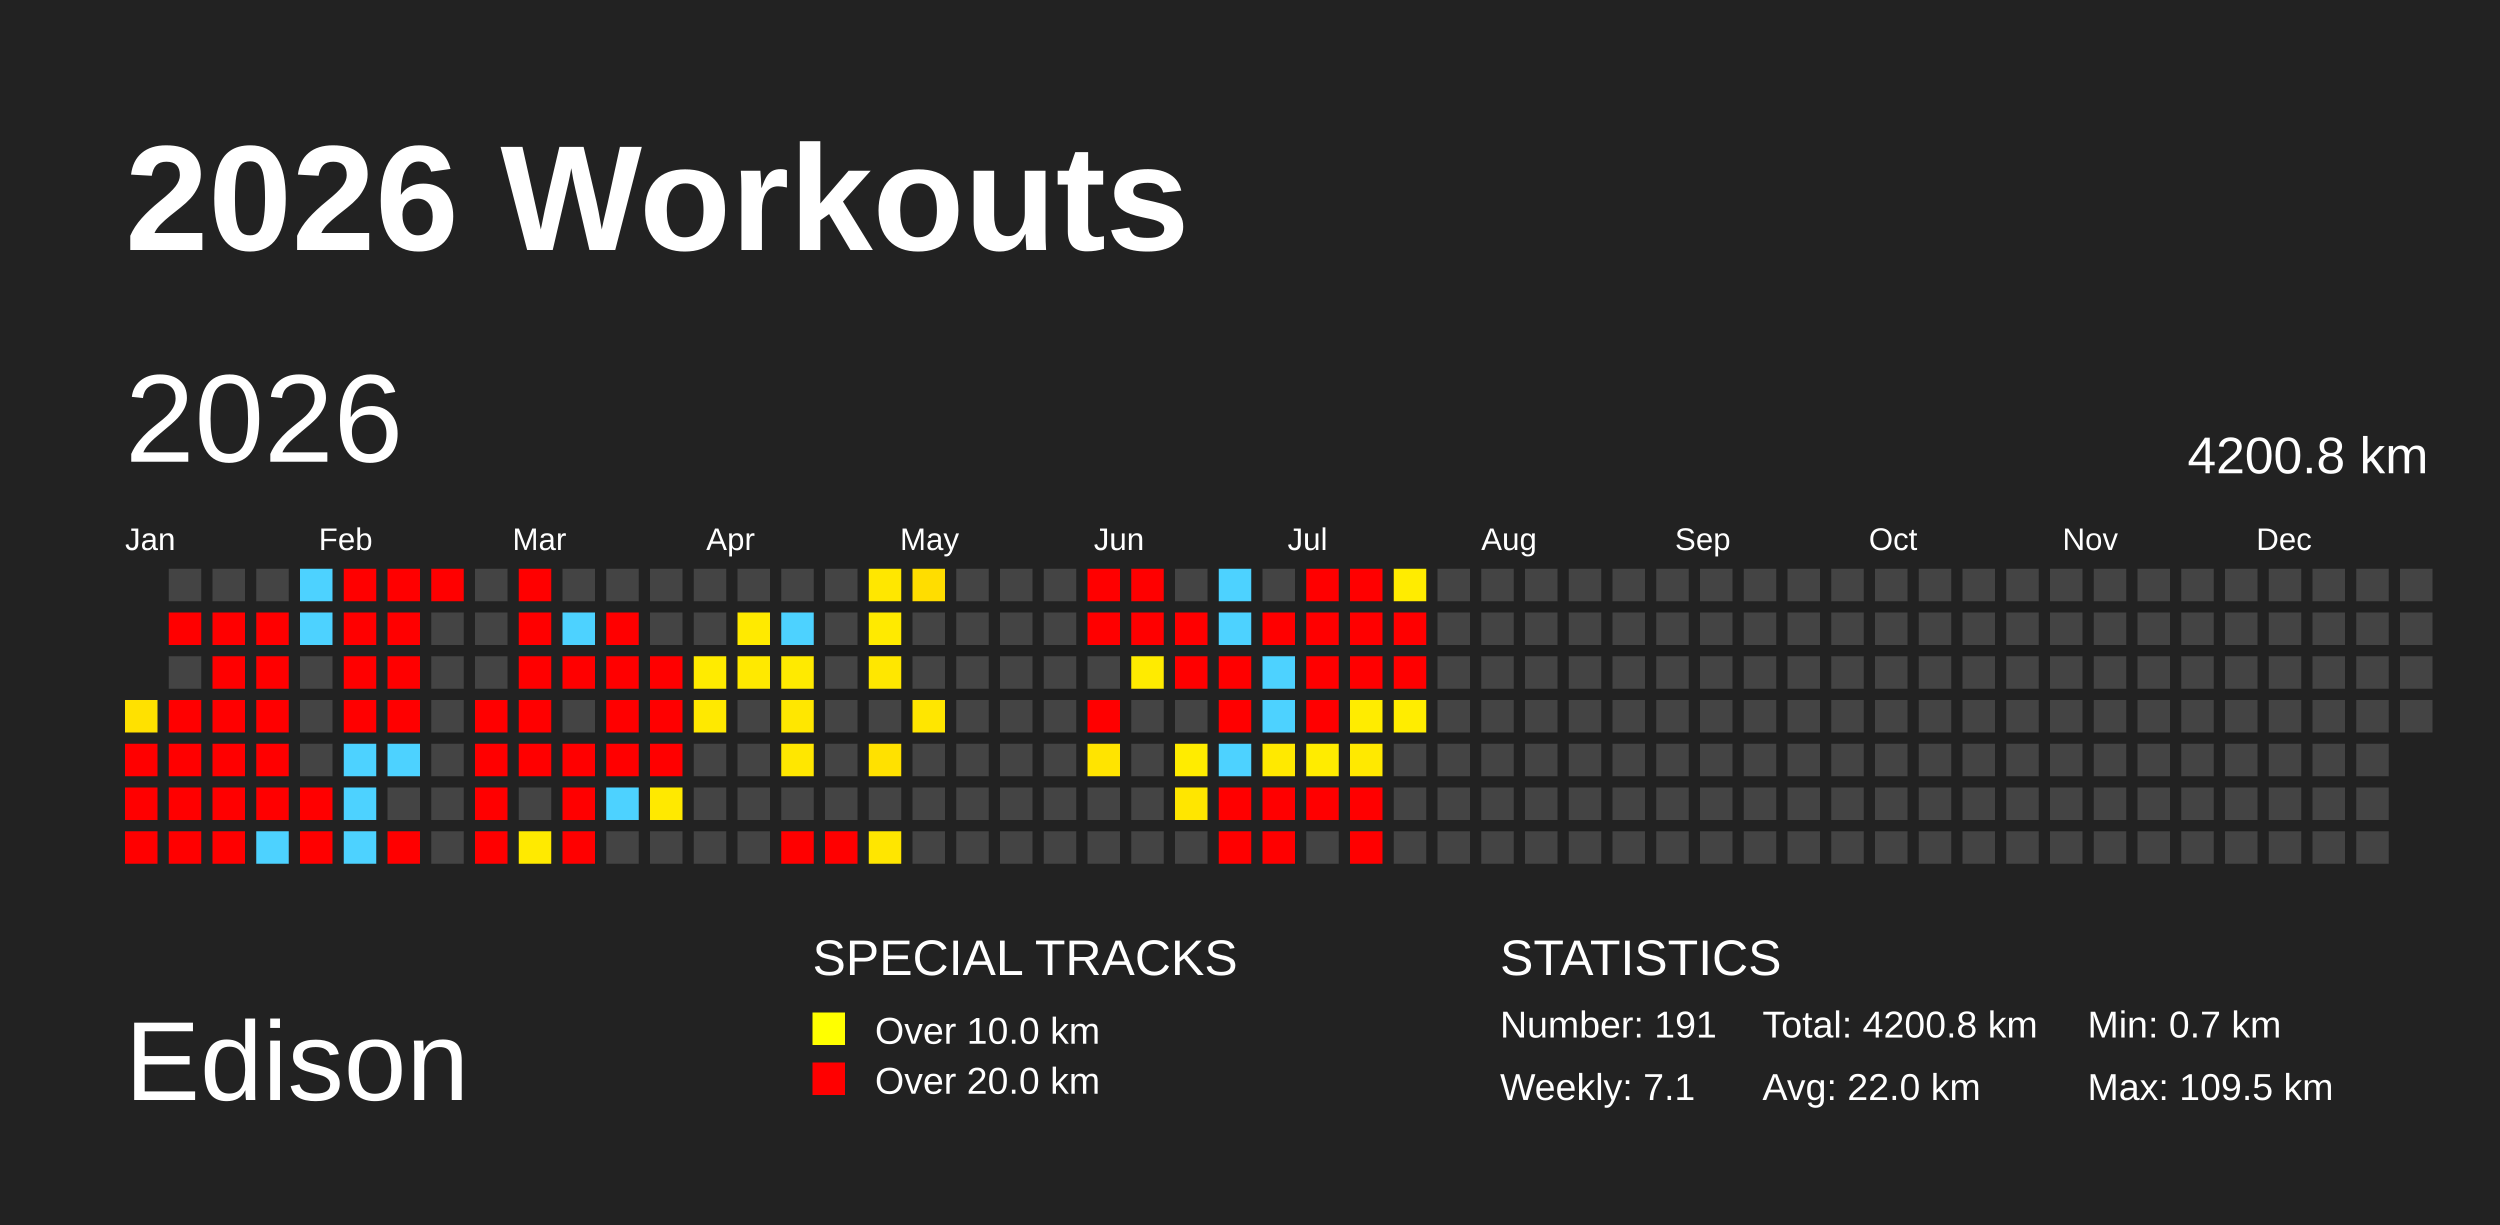
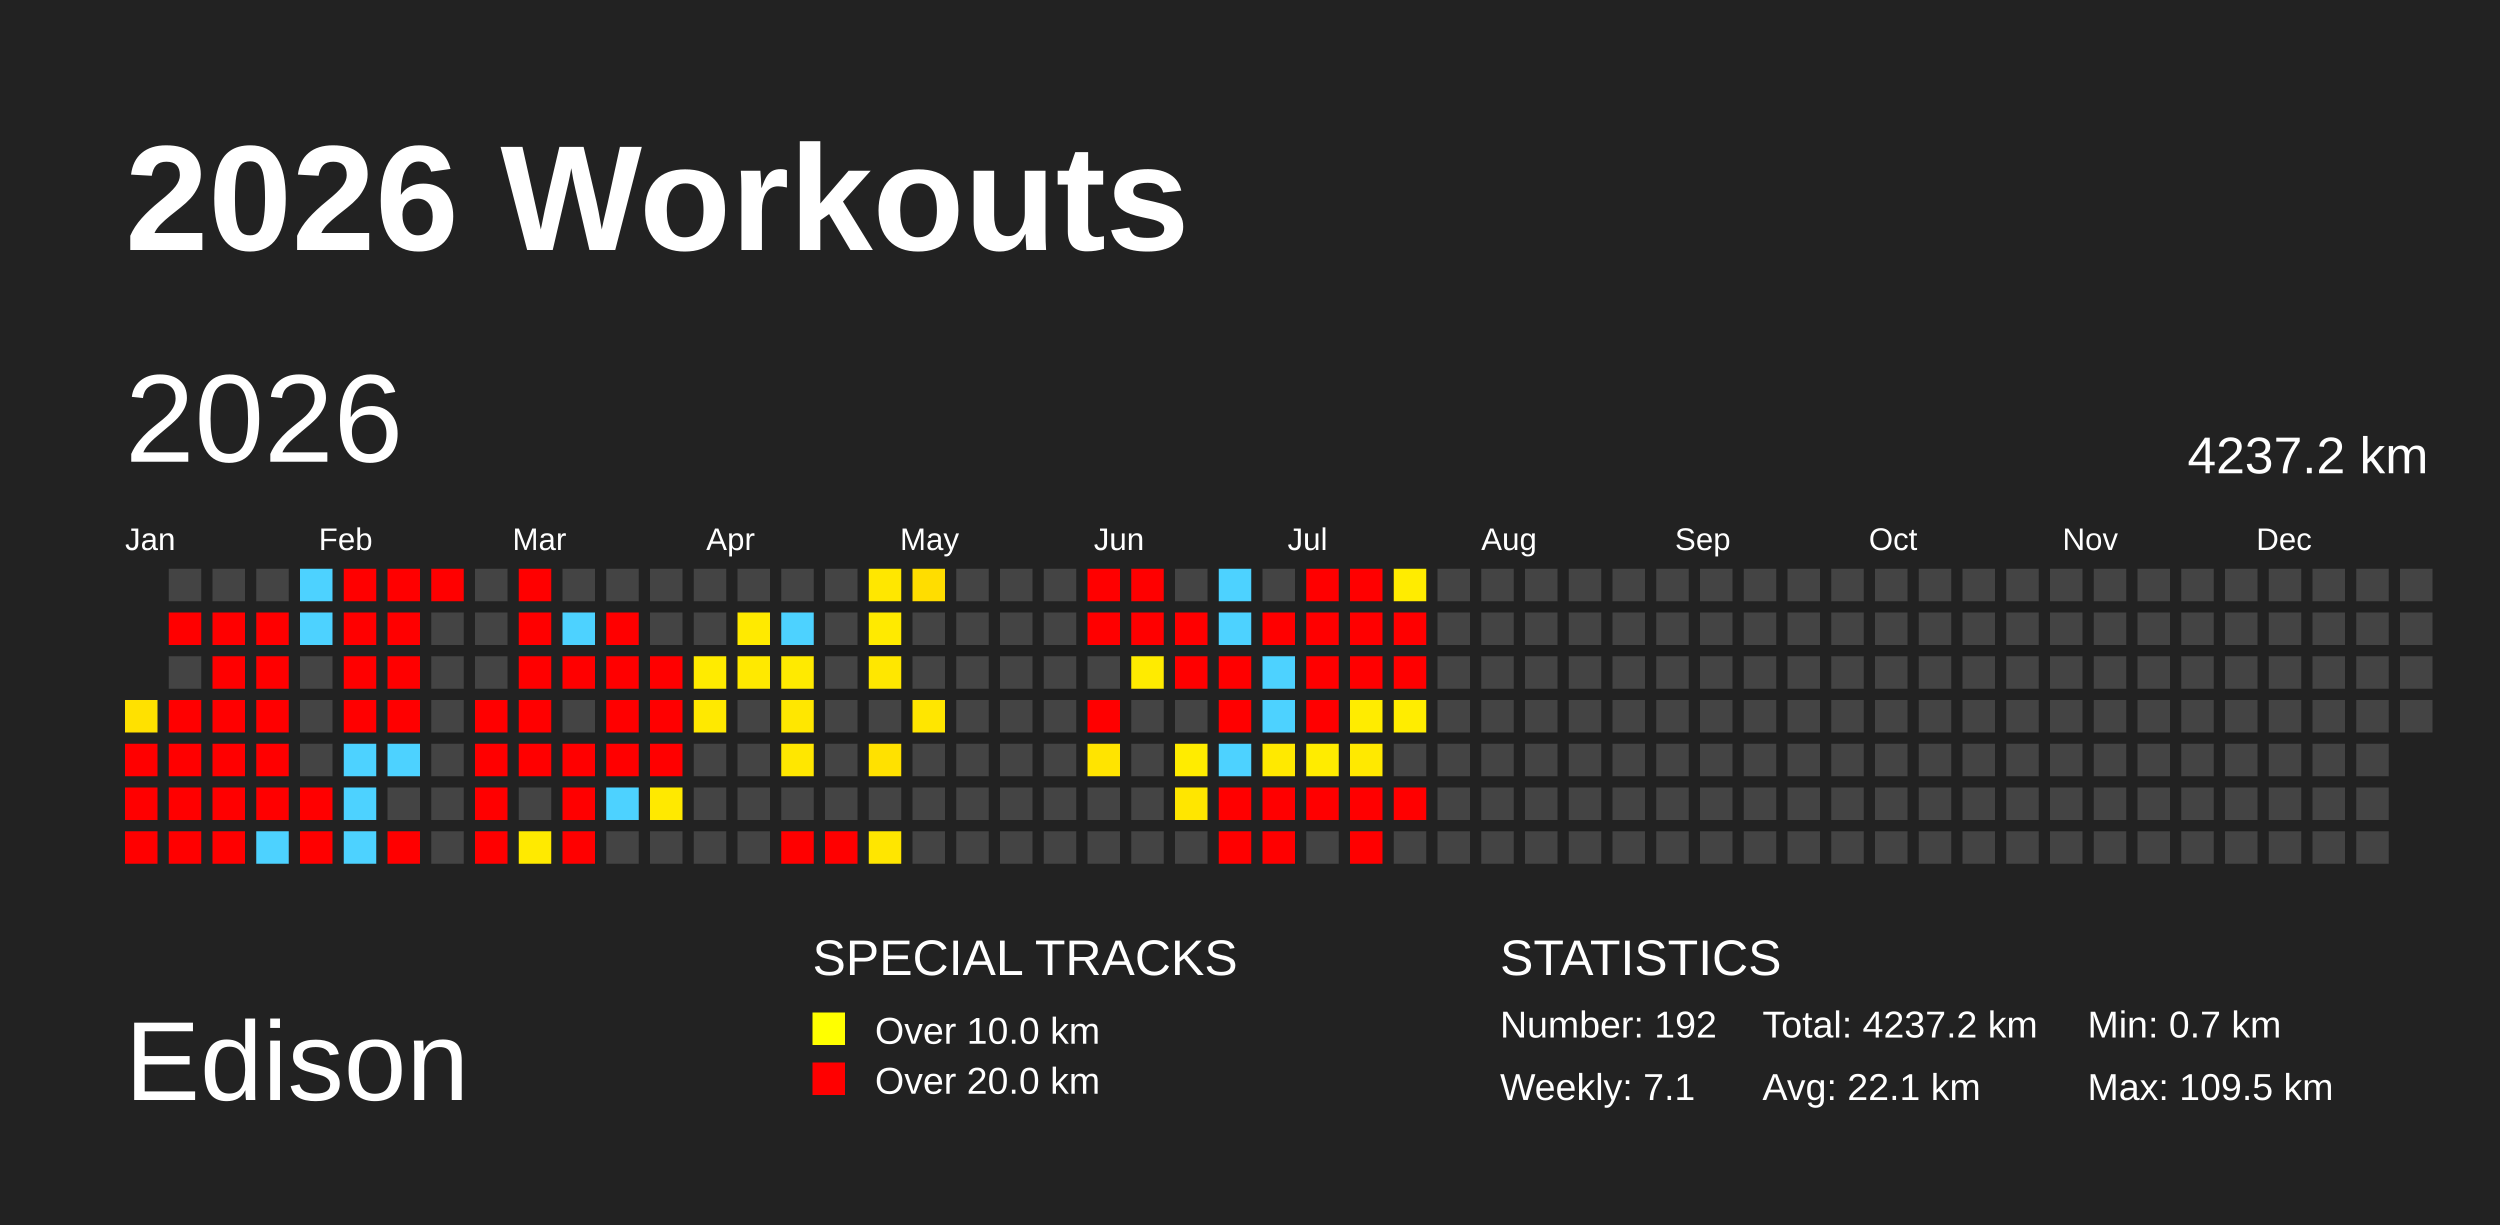
<svg xmlns="http://www.w3.org/2000/svg" baseProfile="full" height="98mm" version="1.1" viewBox="0,0,200,98" width="200mm">
  <defs />
  <rect fill="#222222" height="98" width="200" x="0" y="0" />
  <text fill="#FFFFFF" style="font-size:12px; font-family:Arial; font-weight:bold;" x="10" y="20">2026 Workouts</text>
  <text fill="#FFFFFF" style="font-size:9px; font-family:Arial" x="10" y="88">Edison</text>
  <text fill="#FFFFFF" style="font-size:4px; font-family:Arial" x="65" y="78">SPECIAL TRACKS</text>
  <rect fill="yellow" height="2.6" width="2.6" x="65" y="81" />
  <text fill="#FFFFFF" style="font-size:3px; font-family:Arial" x="70" y="83.5">Over 10.0 km</text>
  <rect fill="red" height="2.6" width="2.6" x="65" y="85" />
  <text fill="#FFFFFF" style="font-size:3px; font-family:Arial" x="70" y="87.5">Over 20.0 km</text>
  <text fill="#FFFFFF" style="font-size:4px; font-family:Arial" x="120" y="78">STATISTICS</text>
-   <text fill="#FFFFFF" style="font-size:3px; font-family:Arial" x="120" y="83">Number: 191</text>
+   <text fill="#FFFFFF" style="font-size:3px; font-family:Arial" x="120" y="83">Number: 192</text>
  <text fill="#FFFFFF" style="font-size:3px; font-family:Arial" x="120" y="88">Weekly: 7.1</text>
-   <text fill="#FFFFFF" style="font-size:3px; font-family:Arial" x="141" y="83">Total: 4200.8 km</text>
-   <text fill="#FFFFFF" style="font-size:3px; font-family:Arial" x="141" y="88">Avg: 22.0 km</text>
+   <text fill="#FFFFFF" style="font-size:3px; font-family:Arial" x="141" y="83">Total: 4237.2 km</text>
+   <text fill="#FFFFFF" style="font-size:3px; font-family:Arial" x="141" y="88">Avg: 22.1 km</text>
  <text fill="#FFFFFF" style="font-size:3px; font-family:Arial" x="167" y="83">Min: 0.7 km</text>
  <text fill="#FFFFFF" style="font-size:3px; font-family:Arial" x="167" y="88">Max: 109.5 km</text>
  <text dominant-baseline="hanging" fill="#FFFFFF" style="font-size:10.0px; font-family:Arial;" x="10" y="30">2026</text>
-   <text dominant-baseline="hanging" fill="#FFFFFF" style="font-size:4.125px; font-family:Arial;" x="175" y="35">4200.8 km</text>
+   <text dominant-baseline="hanging" fill="#FFFFFF" style="font-size:4.125px; font-family:Arial;" x="175" y="35">4237.2 km</text>
  <text fill="#FFFFFF" style="font-size:2.5px; font-family:Arial" x="10.0" y="44">Jan</text>
  <text fill="#FFFFFF" style="font-size:2.5px; font-family:Arial" x="25.5" y="44">Feb</text>
  <text fill="#FFFFFF" style="font-size:2.5px; font-family:Arial" x="41.0" y="44">Mar</text>
  <text fill="#FFFFFF" style="font-size:2.5px; font-family:Arial" x="56.5" y="44">Apr</text>
  <text fill="#FFFFFF" style="font-size:2.5px; font-family:Arial" x="72.0" y="44">May</text>
  <text fill="#FFFFFF" style="font-size:2.5px; font-family:Arial" x="87.5" y="44">Jun</text>
  <text fill="#FFFFFF" style="font-size:2.5px; font-family:Arial" x="103.0" y="44">Jul</text>
  <text fill="#FFFFFF" style="font-size:2.5px; font-family:Arial" x="118.5" y="44">Aug</text>
  <text fill="#FFFFFF" style="font-size:2.5px; font-family:Arial" x="134.0" y="44">Sep</text>
  <text fill="#FFFFFF" style="font-size:2.5px; font-family:Arial" x="149.5" y="44">Oct</text>
  <text fill="#FFFFFF" style="font-size:2.5px; font-family:Arial" x="165.0" y="44">Nov</text>
  <text fill="#FFFFFF" style="font-size:2.5px; font-family:Arial" x="180.5" y="44">Dec</text>
  <rect fill="#ffe100" height="2.6" width="2.6" x="10.0" y="56.0" />
  <rect fill="red" height="2.6" width="2.6" x="10.0" y="59.5" />
  <rect fill="red" height="2.6" width="2.6" x="10.0" y="63.0" />
  <rect fill="red" height="2.6" width="2.6" x="10.0" y="66.5" />
  <rect fill="#444444" height="2.6" width="2.6" x="13.5" y="45.5" />
  <rect fill="red" height="2.6" width="2.6" x="13.5" y="49.0" />
  <rect fill="#444444" height="2.6" width="2.6" x="13.5" y="52.5" />
  <rect fill="red" height="2.6" width="2.6" x="13.5" y="56.0" />
  <rect fill="red" height="2.6" width="2.6" x="13.5" y="59.5" />
  <rect fill="red" height="2.6" width="2.6" x="13.5" y="63.0" />
  <rect fill="red" height="2.6" width="2.6" x="13.5" y="66.5" />
  <rect fill="#444444" height="2.6" width="2.6" x="17.0" y="45.5" />
  <rect fill="red" height="2.6" width="2.6" x="17.0" y="49.0" />
  <rect fill="red" height="2.6" width="2.6" x="17.0" y="52.5" />
  <rect fill="red" height="2.6" width="2.6" x="17.0" y="56.0" />
  <rect fill="red" height="2.6" width="2.6" x="17.0" y="59.5" />
  <rect fill="red" height="2.6" width="2.6" x="17.0" y="63.0" />
  <rect fill="red" height="2.6" width="2.6" x="17.0" y="66.5" />
  <rect fill="#444444" height="2.6" width="2.6" x="20.5" y="45.5" />
  <rect fill="red" height="2.6" width="2.6" x="20.5" y="49.0" />
  <rect fill="red" height="2.6" width="2.6" x="20.5" y="52.5" />
  <rect fill="red" height="2.6" width="2.6" x="20.5" y="56.0" />
  <rect fill="red" height="2.6" width="2.6" x="20.5" y="59.5" />
  <rect fill="red" height="2.6" width="2.6" x="20.5" y="63.0" />
  <rect fill="#4dd2ff" height="2.6" width="2.6" x="20.5" y="66.5" />
  <rect fill="#4dd2ff" height="2.6" width="2.6" x="24.0" y="45.5" />
  <rect fill="#4dd2ff" height="2.6" width="2.6" x="24.0" y="49.0" />
  <rect fill="#444444" height="2.6" width="2.6" x="24.0" y="52.5" />
  <rect fill="#444444" height="2.6" width="2.6" x="24.0" y="56.0" />
  <rect fill="#444444" height="2.6" width="2.6" x="24.0" y="59.5" />
  <rect fill="red" height="2.6" width="2.6" x="24.0" y="63.0" />
  <rect fill="red" height="2.6" width="2.6" x="24.0" y="66.5" />
  <rect fill="red" height="2.6" width="2.6" x="27.5" y="45.5" />
  <rect fill="red" height="2.6" width="2.6" x="27.5" y="49.0" />
  <rect fill="red" height="2.6" width="2.6" x="27.5" y="52.5" />
  <rect fill="red" height="2.6" width="2.6" x="27.5" y="56.0" />
  <rect fill="#4dd2ff" height="2.6" width="2.6" x="27.5" y="59.5" />
  <rect fill="#4dd2ff" height="2.6" width="2.6" x="27.5" y="63.0" />
  <rect fill="#4dd2ff" height="2.6" width="2.6" x="27.5" y="66.5" />
  <rect fill="red" height="2.6" width="2.6" x="31.0" y="45.5" />
  <rect fill="red" height="2.6" width="2.6" x="31.0" y="49.0" />
  <rect fill="red" height="2.6" width="2.6" x="31.0" y="52.5" />
  <rect fill="red" height="2.6" width="2.6" x="31.0" y="56.0" />
  <rect fill="#4dd2ff" height="2.6" width="2.6" x="31.0" y="59.5" />
  <rect fill="#444444" height="2.6" width="2.6" x="31.0" y="63.0" />
  <rect fill="red" height="2.6" width="2.6" x="31.0" y="66.5" />
  <rect fill="red" height="2.6" width="2.6" x="34.5" y="45.5" />
  <rect fill="#444444" height="2.6" width="2.6" x="34.5" y="49.0" />
  <rect fill="#444444" height="2.6" width="2.6" x="34.5" y="52.5" />
  <rect fill="#444444" height="2.6" width="2.6" x="34.5" y="56.0" />
  <rect fill="#444444" height="2.6" width="2.6" x="34.5" y="59.5" />
  <rect fill="#444444" height="2.6" width="2.6" x="34.5" y="63.0" />
  <rect fill="#444444" height="2.6" width="2.6" x="34.5" y="66.5" />
  <rect fill="#444444" height="2.6" width="2.6" x="38.0" y="45.5" />
  <rect fill="#444444" height="2.6" width="2.6" x="38.0" y="49.0" />
  <rect fill="#444444" height="2.6" width="2.6" x="38.0" y="52.5" />
  <rect fill="red" height="2.6" width="2.6" x="38.0" y="56.0" />
  <rect fill="red" height="2.6" width="2.6" x="38.0" y="59.5" />
  <rect fill="red" height="2.6" width="2.6" x="38.0" y="63.0" />
  <rect fill="red" height="2.6" width="2.6" x="38.0" y="66.5" />
  <rect fill="red" height="2.6" width="2.6" x="41.5" y="45.5" />
  <rect fill="red" height="2.6" width="2.6" x="41.5" y="49.0" />
  <rect fill="red" height="2.6" width="2.6" x="41.5" y="52.5" />
  <rect fill="red" height="2.6" width="2.6" x="41.5" y="56.0" />
  <rect fill="red" height="2.6" width="2.6" x="41.5" y="59.5" />
  <rect fill="#444444" height="2.6" width="2.6" x="41.5" y="63.0" />
  <rect fill="#ffea00" height="2.6" width="2.6" x="41.5" y="66.5" />
  <rect fill="#444444" height="2.6" width="2.6" x="45.0" y="45.5" />
  <rect fill="#4dd2ff" height="2.6" width="2.6" x="45.0" y="49.0" />
  <rect fill="red" height="2.6" width="2.6" x="45.0" y="52.5" />
  <rect fill="#444444" height="2.6" width="2.6" x="45.0" y="56.0" />
  <rect fill="red" height="2.6" width="2.6" x="45.0" y="59.5" />
  <rect fill="red" height="2.6" width="2.6" x="45.0" y="63.0" />
  <rect fill="red" height="2.6" width="2.6" x="45.0" y="66.5" />
  <rect fill="#444444" height="2.6" width="2.6" x="48.5" y="45.5" />
  <rect fill="red" height="2.6" width="2.6" x="48.5" y="49.0" />
  <rect fill="red" height="2.6" width="2.6" x="48.5" y="52.5" />
  <rect fill="red" height="2.6" width="2.6" x="48.5" y="56.0" />
  <rect fill="red" height="2.6" width="2.6" x="48.5" y="59.5" />
  <rect fill="#4dd2ff" height="2.6" width="2.6" x="48.5" y="63.0" />
  <rect fill="#444444" height="2.6" width="2.6" x="48.5" y="66.5" />
  <rect fill="#444444" height="2.6" width="2.6" x="52.0" y="45.5" />
  <rect fill="#444444" height="2.6" width="2.6" x="52.0" y="49.0" />
  <rect fill="red" height="2.6" width="2.6" x="52.0" y="52.5" />
  <rect fill="red" height="2.6" width="2.6" x="52.0" y="56.0" />
  <rect fill="red" height="2.6" width="2.6" x="52.0" y="59.5" />
  <rect fill="#ffe900" height="2.6" width="2.6" x="52.0" y="63.0" />
  <rect fill="#444444" height="2.6" width="2.6" x="52.0" y="66.5" />
  <rect fill="#444444" height="2.6" width="2.6" x="55.5" y="45.5" />
  <rect fill="#444444" height="2.6" width="2.6" x="55.5" y="49.0" />
  <rect fill="#ffeb00" height="2.6" width="2.6" x="55.5" y="52.5" />
  <rect fill="#ffe900" height="2.6" width="2.6" x="55.5" y="56.0" />
  <rect fill="#444444" height="2.6" width="2.6" x="55.5" y="59.5" />
  <rect fill="#444444" height="2.6" width="2.6" x="55.5" y="63.0" />
  <rect fill="#444444" height="2.6" width="2.6" x="55.5" y="66.5" />
  <rect fill="#444444" height="2.6" width="2.6" x="59.0" y="45.5" />
  <rect fill="#ffea00" height="2.6" width="2.6" x="59.0" y="49.0" />
  <rect fill="#ffe900" height="2.6" width="2.6" x="59.0" y="52.5" />
  <rect fill="#444444" height="2.6" width="2.6" x="59.0" y="56.0" />
  <rect fill="#444444" height="2.6" width="2.6" x="59.0" y="59.5" />
  <rect fill="#444444" height="2.6" width="2.6" x="59.0" y="63.0" />
  <rect fill="#444444" height="2.6" width="2.6" x="59.0" y="66.5" />
  <rect fill="#444444" height="2.6" width="2.6" x="62.5" y="45.5" />
  <rect fill="#4dd2ff" height="2.6" width="2.6" x="62.5" y="49.0" />
  <rect fill="#ffea00" height="2.6" width="2.6" x="62.5" y="52.5" />
  <rect fill="#ffe700" height="2.6" width="2.6" x="62.5" y="56.0" />
  <rect fill="#ffe700" height="2.6" width="2.6" x="62.5" y="59.5" />
  <rect fill="#444444" height="2.6" width="2.6" x="62.5" y="63.0" />
  <rect fill="red" height="2.6" width="2.6" x="62.5" y="66.5" />
  <rect fill="#444444" height="2.6" width="2.6" x="66.0" y="45.5" />
  <rect fill="#444444" height="2.6" width="2.6" x="66.0" y="49.0" />
  <rect fill="#444444" height="2.6" width="2.6" x="66.0" y="52.5" />
  <rect fill="#444444" height="2.6" width="2.6" x="66.0" y="56.0" />
  <rect fill="#444444" height="2.6" width="2.6" x="66.0" y="59.5" />
  <rect fill="#444444" height="2.6" width="2.6" x="66.0" y="63.0" />
  <rect fill="red" height="2.6" width="2.6" x="66.0" y="66.5" />
  <rect fill="#ffe700" height="2.6" width="2.6" x="69.5" y="45.5" />
  <rect fill="#ffea00" height="2.6" width="2.6" x="69.5" y="49.0" />
  <rect fill="#ffe700" height="2.6" width="2.6" x="69.5" y="52.5" />
  <rect fill="#444444" height="2.6" width="2.6" x="69.5" y="56.0" />
  <rect fill="#ffe100" height="2.6" width="2.6" x="69.5" y="59.5" />
  <rect fill="#444444" height="2.6" width="2.6" x="69.5" y="63.0" />
  <rect fill="#ffe600" height="2.6" width="2.6" x="69.5" y="66.5" />
  <rect fill="#ffdd00" height="2.6" width="2.6" x="73.0" y="45.5" />
  <rect fill="#444444" height="2.6" width="2.6" x="73.0" y="49.0" />
  <rect fill="#444444" height="2.6" width="2.6" x="73.0" y="52.5" />
  <rect fill="#ffe600" height="2.6" width="2.6" x="73.0" y="56.0" />
  <rect fill="#444444" height="2.6" width="2.6" x="73.0" y="59.5" />
  <rect fill="#444444" height="2.6" width="2.6" x="73.0" y="63.0" />
  <rect fill="#444444" height="2.6" width="2.6" x="73.0" y="66.5" />
  <rect fill="#444444" height="2.6" width="2.6" x="76.5" y="45.5" />
  <rect fill="#444444" height="2.6" width="2.6" x="76.5" y="49.0" />
  <rect fill="#444444" height="2.6" width="2.6" x="76.5" y="52.5" />
  <rect fill="#444444" height="2.6" width="2.6" x="76.5" y="56.0" />
  <rect fill="#444444" height="2.6" width="2.6" x="76.5" y="59.5" />
  <rect fill="#444444" height="2.6" width="2.6" x="76.5" y="63.0" />
  <rect fill="#444444" height="2.6" width="2.6" x="76.5" y="66.5" />
  <rect fill="#444444" height="2.6" width="2.6" x="80.0" y="45.5" />
  <rect fill="#444444" height="2.6" width="2.6" x="80.0" y="49.0" />
  <rect fill="#444444" height="2.6" width="2.6" x="80.0" y="52.5" />
  <rect fill="#444444" height="2.6" width="2.6" x="80.0" y="56.0" />
  <rect fill="#444444" height="2.6" width="2.6" x="80.0" y="59.5" />
  <rect fill="#444444" height="2.6" width="2.6" x="80.0" y="63.0" />
  <rect fill="#444444" height="2.6" width="2.6" x="80.0" y="66.5" />
  <rect fill="#444444" height="2.6" width="2.6" x="83.5" y="45.5" />
  <rect fill="#444444" height="2.6" width="2.6" x="83.5" y="49.0" />
  <rect fill="#444444" height="2.6" width="2.6" x="83.5" y="52.5" />
  <rect fill="#444444" height="2.6" width="2.6" x="83.5" y="56.0" />
  <rect fill="#444444" height="2.6" width="2.6" x="83.5" y="59.5" />
  <rect fill="#444444" height="2.6" width="2.6" x="83.5" y="63.0" />
  <rect fill="#444444" height="2.6" width="2.6" x="83.5" y="66.5" />
  <rect fill="red" height="2.6" width="2.6" x="87.0" y="45.5" />
  <rect fill="red" height="2.6" width="2.6" x="87.0" y="49.0" />
  <rect fill="#444444" height="2.6" width="2.6" x="87.0" y="52.5" />
  <rect fill="red" height="2.6" width="2.6" x="87.0" y="56.0" />
  <rect fill="#ffe400" height="2.6" width="2.6" x="87.0" y="59.5" />
  <rect fill="#444444" height="2.6" width="2.6" x="87.0" y="63.0" />
  <rect fill="#444444" height="2.6" width="2.6" x="87.0" y="66.5" />
  <rect fill="red" height="2.6" width="2.6" x="90.5" y="45.5" />
  <rect fill="red" height="2.6" width="2.6" x="90.5" y="49.0" />
  <rect fill="#ffeb00" height="2.6" width="2.6" x="90.5" y="52.5" />
  <rect fill="#444444" height="2.6" width="2.6" x="90.5" y="56.0" />
  <rect fill="#444444" height="2.6" width="2.6" x="90.5" y="59.5" />
  <rect fill="#444444" height="2.6" width="2.6" x="90.5" y="63.0" />
  <rect fill="#444444" height="2.6" width="2.6" x="90.5" y="66.5" />
  <rect fill="#444444" height="2.6" width="2.6" x="94.0" y="45.5" />
  <rect fill="red" height="2.6" width="2.6" x="94.0" y="49.0" />
  <rect fill="red" height="2.6" width="2.6" x="94.0" y="52.5" />
  <rect fill="#444444" height="2.6" width="2.6" x="94.0" y="56.0" />
  <rect fill="#ffec00" height="2.6" width="2.6" x="94.0" y="59.5" />
  <rect fill="#ffe600" height="2.6" width="2.6" x="94.0" y="63.0" />
  <rect fill="#444444" height="2.6" width="2.6" x="94.0" y="66.5" />
  <rect fill="#4dd2ff" height="2.6" width="2.6" x="97.5" y="45.5" />
  <rect fill="#4dd2ff" height="2.6" width="2.6" x="97.5" y="49.0" />
  <rect fill="red" height="2.6" width="2.6" x="97.5" y="52.5" />
  <rect fill="red" height="2.6" width="2.6" x="97.5" y="56.0" />
  <rect fill="#4dd2ff" height="2.6" width="2.6" x="97.5" y="59.5" />
  <rect fill="red" height="2.6" width="2.6" x="97.5" y="63.0" />
  <rect fill="red" height="2.6" width="2.6" x="97.5" y="66.5" />
  <rect fill="#444444" height="2.6" width="2.6" x="101.0" y="45.5" />
  <rect fill="red" height="2.6" width="2.6" x="101.0" y="49.0" />
  <rect fill="#4dd2ff" height="2.6" width="2.6" x="101.0" y="52.5" />
  <rect fill="#4dd2ff" height="2.6" width="2.6" x="101.0" y="56.0" />
  <rect fill="#ffe900" height="2.6" width="2.6" x="101.0" y="59.5" />
  <rect fill="red" height="2.6" width="2.6" x="101.0" y="63.0" />
  <rect fill="red" height="2.6" width="2.6" x="101.0" y="66.5" />
  <rect fill="red" height="2.6" width="2.6" x="104.5" y="45.5" />
  <rect fill="red" height="2.6" width="2.6" x="104.5" y="49.0" />
  <rect fill="red" height="2.6" width="2.6" x="104.5" y="52.5" />
  <rect fill="red" height="2.6" width="2.6" x="104.5" y="56.0" />
  <rect fill="#ffec00" height="2.6" width="2.6" x="104.5" y="59.5" />
  <rect fill="red" height="2.6" width="2.6" x="104.5" y="63.0" />
  <rect fill="#444444" height="2.6" width="2.6" x="104.5" y="66.5" />
  <rect fill="red" height="2.6" width="2.6" x="108.0" y="45.5" />
  <rect fill="red" height="2.6" width="2.6" x="108.0" y="49.0" />
  <rect fill="red" height="2.6" width="2.6" x="108.0" y="52.5" />
  <rect fill="#ffec00" height="2.6" width="2.6" x="108.0" y="56.0" />
  <rect fill="#ffe900" height="2.6" width="2.6" x="108.0" y="59.5" />
  <rect fill="red" height="2.6" width="2.6" x="108.0" y="63.0" />
  <rect fill="red" height="2.6" width="2.6" x="108.0" y="66.5" />
  <rect fill="#ffec00" height="2.6" width="2.6" x="111.5" y="45.5" />
  <rect fill="red" height="2.6" width="2.6" x="111.5" y="49.0" />
  <rect fill="red" height="2.6" width="2.6" x="111.5" y="52.5" />
  <rect fill="#ffed00" height="2.6" width="2.6" x="111.5" y="56.0" />
  <rect fill="#444444" height="2.6" width="2.6" x="111.5" y="59.5" />
-   <rect fill="#444444" height="2.6" width="2.6" x="111.5" y="63.0" />
+   <rect fill="red" height="2.6" width="2.6" x="111.5" y="63.0" />
  <rect fill="#444444" height="2.6" width="2.6" x="111.5" y="66.5" />
  <rect fill="#444444" height="2.6" width="2.6" x="115.0" y="45.5" />
  <rect fill="#444444" height="2.6" width="2.6" x="115.0" y="49.0" />
  <rect fill="#444444" height="2.6" width="2.6" x="115.0" y="52.5" />
  <rect fill="#444444" height="2.6" width="2.6" x="115.0" y="56.0" />
  <rect fill="#444444" height="2.6" width="2.6" x="115.0" y="59.5" />
  <rect fill="#444444" height="2.6" width="2.6" x="115.0" y="63.0" />
  <rect fill="#444444" height="2.6" width="2.6" x="115.0" y="66.5" />
  <rect fill="#444444" height="2.6" width="2.6" x="118.5" y="45.5" />
  <rect fill="#444444" height="2.6" width="2.6" x="118.5" y="49.0" />
  <rect fill="#444444" height="2.6" width="2.6" x="118.5" y="52.5" />
  <rect fill="#444444" height="2.6" width="2.6" x="118.5" y="56.0" />
  <rect fill="#444444" height="2.6" width="2.6" x="118.5" y="59.5" />
  <rect fill="#444444" height="2.6" width="2.6" x="118.5" y="63.0" />
  <rect fill="#444444" height="2.6" width="2.6" x="118.5" y="66.5" />
  <rect fill="#444444" height="2.6" width="2.6" x="122.0" y="45.5" />
  <rect fill="#444444" height="2.6" width="2.6" x="122.0" y="49.0" />
  <rect fill="#444444" height="2.6" width="2.6" x="122.0" y="52.5" />
  <rect fill="#444444" height="2.6" width="2.6" x="122.0" y="56.0" />
  <rect fill="#444444" height="2.6" width="2.6" x="122.0" y="59.5" />
  <rect fill="#444444" height="2.6" width="2.6" x="122.0" y="63.0" />
  <rect fill="#444444" height="2.6" width="2.6" x="122.0" y="66.5" />
  <rect fill="#444444" height="2.6" width="2.6" x="125.5" y="45.5" />
  <rect fill="#444444" height="2.6" width="2.6" x="125.5" y="49.0" />
  <rect fill="#444444" height="2.6" width="2.6" x="125.5" y="52.5" />
  <rect fill="#444444" height="2.6" width="2.6" x="125.5" y="56.0" />
  <rect fill="#444444" height="2.6" width="2.6" x="125.5" y="59.5" />
  <rect fill="#444444" height="2.6" width="2.6" x="125.5" y="63.0" />
  <rect fill="#444444" height="2.6" width="2.6" x="125.5" y="66.5" />
  <rect fill="#444444" height="2.6" width="2.6" x="129.0" y="45.5" />
  <rect fill="#444444" height="2.6" width="2.6" x="129.0" y="49.0" />
  <rect fill="#444444" height="2.6" width="2.6" x="129.0" y="52.5" />
  <rect fill="#444444" height="2.6" width="2.6" x="129.0" y="56.0" />
  <rect fill="#444444" height="2.6" width="2.6" x="129.0" y="59.5" />
  <rect fill="#444444" height="2.6" width="2.6" x="129.0" y="63.0" />
  <rect fill="#444444" height="2.6" width="2.6" x="129.0" y="66.5" />
  <rect fill="#444444" height="2.6" width="2.6" x="132.5" y="45.5" />
  <rect fill="#444444" height="2.6" width="2.6" x="132.5" y="49.0" />
  <rect fill="#444444" height="2.6" width="2.6" x="132.5" y="52.5" />
  <rect fill="#444444" height="2.6" width="2.6" x="132.5" y="56.0" />
  <rect fill="#444444" height="2.6" width="2.6" x="132.5" y="59.5" />
  <rect fill="#444444" height="2.6" width="2.6" x="132.5" y="63.0" />
  <rect fill="#444444" height="2.6" width="2.6" x="132.5" y="66.5" />
  <rect fill="#444444" height="2.6" width="2.6" x="136.0" y="45.5" />
  <rect fill="#444444" height="2.6" width="2.6" x="136.0" y="49.0" />
  <rect fill="#444444" height="2.6" width="2.6" x="136.0" y="52.5" />
  <rect fill="#444444" height="2.6" width="2.6" x="136.0" y="56.0" />
  <rect fill="#444444" height="2.6" width="2.6" x="136.0" y="59.5" />
  <rect fill="#444444" height="2.6" width="2.6" x="136.0" y="63.0" />
  <rect fill="#444444" height="2.6" width="2.6" x="136.0" y="66.5" />
  <rect fill="#444444" height="2.6" width="2.6" x="139.5" y="45.5" />
  <rect fill="#444444" height="2.6" width="2.6" x="139.5" y="49.0" />
  <rect fill="#444444" height="2.6" width="2.6" x="139.5" y="52.5" />
  <rect fill="#444444" height="2.6" width="2.6" x="139.5" y="56.0" />
  <rect fill="#444444" height="2.6" width="2.6" x="139.5" y="59.5" />
  <rect fill="#444444" height="2.6" width="2.6" x="139.5" y="63.0" />
  <rect fill="#444444" height="2.6" width="2.6" x="139.5" y="66.5" />
  <rect fill="#444444" height="2.6" width="2.6" x="143.0" y="45.5" />
  <rect fill="#444444" height="2.6" width="2.6" x="143.0" y="49.0" />
  <rect fill="#444444" height="2.6" width="2.6" x="143.0" y="52.5" />
  <rect fill="#444444" height="2.6" width="2.6" x="143.0" y="56.0" />
  <rect fill="#444444" height="2.6" width="2.6" x="143.0" y="59.5" />
  <rect fill="#444444" height="2.6" width="2.6" x="143.0" y="63.0" />
  <rect fill="#444444" height="2.6" width="2.6" x="143.0" y="66.5" />
  <rect fill="#444444" height="2.6" width="2.6" x="146.5" y="45.5" />
  <rect fill="#444444" height="2.6" width="2.6" x="146.5" y="49.0" />
  <rect fill="#444444" height="2.6" width="2.6" x="146.5" y="52.5" />
  <rect fill="#444444" height="2.6" width="2.6" x="146.5" y="56.0" />
  <rect fill="#444444" height="2.6" width="2.6" x="146.5" y="59.5" />
  <rect fill="#444444" height="2.6" width="2.6" x="146.5" y="63.0" />
  <rect fill="#444444" height="2.6" width="2.6" x="146.5" y="66.5" />
  <rect fill="#444444" height="2.6" width="2.6" x="150.0" y="45.5" />
  <rect fill="#444444" height="2.6" width="2.6" x="150.0" y="49.0" />
  <rect fill="#444444" height="2.6" width="2.6" x="150.0" y="52.5" />
  <rect fill="#444444" height="2.6" width="2.6" x="150.0" y="56.0" />
  <rect fill="#444444" height="2.6" width="2.6" x="150.0" y="59.5" />
  <rect fill="#444444" height="2.6" width="2.6" x="150.0" y="63.0" />
  <rect fill="#444444" height="2.6" width="2.6" x="150.0" y="66.5" />
  <rect fill="#444444" height="2.6" width="2.6" x="153.5" y="45.5" />
  <rect fill="#444444" height="2.6" width="2.6" x="153.5" y="49.0" />
  <rect fill="#444444" height="2.6" width="2.6" x="153.5" y="52.5" />
  <rect fill="#444444" height="2.6" width="2.6" x="153.5" y="56.0" />
  <rect fill="#444444" height="2.6" width="2.6" x="153.5" y="59.5" />
  <rect fill="#444444" height="2.6" width="2.6" x="153.5" y="63.0" />
  <rect fill="#444444" height="2.6" width="2.6" x="153.5" y="66.5" />
  <rect fill="#444444" height="2.6" width="2.6" x="157.0" y="45.5" />
  <rect fill="#444444" height="2.6" width="2.6" x="157.0" y="49.0" />
  <rect fill="#444444" height="2.6" width="2.6" x="157.0" y="52.5" />
  <rect fill="#444444" height="2.6" width="2.6" x="157.0" y="56.0" />
  <rect fill="#444444" height="2.6" width="2.6" x="157.0" y="59.5" />
  <rect fill="#444444" height="2.6" width="2.6" x="157.0" y="63.0" />
  <rect fill="#444444" height="2.6" width="2.6" x="157.0" y="66.5" />
  <rect fill="#444444" height="2.6" width="2.6" x="160.5" y="45.5" />
  <rect fill="#444444" height="2.6" width="2.6" x="160.5" y="49.0" />
  <rect fill="#444444" height="2.6" width="2.6" x="160.5" y="52.5" />
  <rect fill="#444444" height="2.6" width="2.6" x="160.5" y="56.0" />
  <rect fill="#444444" height="2.6" width="2.6" x="160.5" y="59.5" />
  <rect fill="#444444" height="2.6" width="2.6" x="160.5" y="63.0" />
  <rect fill="#444444" height="2.6" width="2.6" x="160.5" y="66.5" />
  <rect fill="#444444" height="2.6" width="2.6" x="164.0" y="45.5" />
  <rect fill="#444444" height="2.6" width="2.6" x="164.0" y="49.0" />
  <rect fill="#444444" height="2.6" width="2.6" x="164.0" y="52.5" />
  <rect fill="#444444" height="2.6" width="2.6" x="164.0" y="56.0" />
  <rect fill="#444444" height="2.6" width="2.6" x="164.0" y="59.5" />
  <rect fill="#444444" height="2.6" width="2.6" x="164.0" y="63.0" />
  <rect fill="#444444" height="2.6" width="2.6" x="164.0" y="66.5" />
  <rect fill="#444444" height="2.6" width="2.6" x="167.5" y="45.5" />
  <rect fill="#444444" height="2.6" width="2.6" x="167.5" y="49.0" />
  <rect fill="#444444" height="2.6" width="2.6" x="167.5" y="52.5" />
  <rect fill="#444444" height="2.6" width="2.6" x="167.5" y="56.0" />
  <rect fill="#444444" height="2.6" width="2.6" x="167.5" y="59.5" />
  <rect fill="#444444" height="2.6" width="2.6" x="167.5" y="63.0" />
  <rect fill="#444444" height="2.6" width="2.6" x="167.5" y="66.5" />
  <rect fill="#444444" height="2.6" width="2.6" x="171.0" y="45.5" />
  <rect fill="#444444" height="2.6" width="2.6" x="171.0" y="49.0" />
  <rect fill="#444444" height="2.6" width="2.6" x="171.0" y="52.5" />
  <rect fill="#444444" height="2.6" width="2.6" x="171.0" y="56.0" />
  <rect fill="#444444" height="2.6" width="2.6" x="171.0" y="59.5" />
  <rect fill="#444444" height="2.6" width="2.6" x="171.0" y="63.0" />
  <rect fill="#444444" height="2.6" width="2.6" x="171.0" y="66.5" />
  <rect fill="#444444" height="2.6" width="2.6" x="174.5" y="45.5" />
  <rect fill="#444444" height="2.6" width="2.6" x="174.5" y="49.0" />
  <rect fill="#444444" height="2.6" width="2.6" x="174.5" y="52.5" />
  <rect fill="#444444" height="2.6" width="2.6" x="174.5" y="56.0" />
  <rect fill="#444444" height="2.6" width="2.6" x="174.5" y="59.5" />
  <rect fill="#444444" height="2.6" width="2.6" x="174.5" y="63.0" />
  <rect fill="#444444" height="2.6" width="2.6" x="174.5" y="66.5" />
  <rect fill="#444444" height="2.6" width="2.6" x="178.0" y="45.5" />
  <rect fill="#444444" height="2.6" width="2.6" x="178.0" y="49.0" />
  <rect fill="#444444" height="2.6" width="2.6" x="178.0" y="52.5" />
  <rect fill="#444444" height="2.6" width="2.6" x="178.0" y="56.0" />
  <rect fill="#444444" height="2.6" width="2.6" x="178.0" y="59.5" />
  <rect fill="#444444" height="2.6" width="2.6" x="178.0" y="63.0" />
  <rect fill="#444444" height="2.6" width="2.6" x="178.0" y="66.5" />
  <rect fill="#444444" height="2.6" width="2.6" x="181.5" y="45.5" />
  <rect fill="#444444" height="2.6" width="2.6" x="181.5" y="49.0" />
  <rect fill="#444444" height="2.6" width="2.6" x="181.5" y="52.5" />
  <rect fill="#444444" height="2.6" width="2.6" x="181.5" y="56.0" />
  <rect fill="#444444" height="2.6" width="2.6" x="181.5" y="59.5" />
  <rect fill="#444444" height="2.6" width="2.6" x="181.5" y="63.0" />
  <rect fill="#444444" height="2.6" width="2.6" x="181.5" y="66.5" />
  <rect fill="#444444" height="2.6" width="2.6" x="185.0" y="45.5" />
  <rect fill="#444444" height="2.6" width="2.6" x="185.0" y="49.0" />
  <rect fill="#444444" height="2.6" width="2.6" x="185.0" y="52.5" />
  <rect fill="#444444" height="2.6" width="2.6" x="185.0" y="56.0" />
  <rect fill="#444444" height="2.6" width="2.6" x="185.0" y="59.5" />
  <rect fill="#444444" height="2.6" width="2.6" x="185.0" y="63.0" />
  <rect fill="#444444" height="2.6" width="2.6" x="185.0" y="66.5" />
  <rect fill="#444444" height="2.6" width="2.6" x="188.5" y="45.5" />
  <rect fill="#444444" height="2.6" width="2.6" x="188.5" y="49.0" />
  <rect fill="#444444" height="2.6" width="2.6" x="188.5" y="52.5" />
  <rect fill="#444444" height="2.6" width="2.6" x="188.5" y="56.0" />
  <rect fill="#444444" height="2.6" width="2.6" x="188.5" y="59.5" />
  <rect fill="#444444" height="2.6" width="2.6" x="188.5" y="63.0" />
  <rect fill="#444444" height="2.6" width="2.6" x="188.5" y="66.5" />
  <rect fill="#444444" height="2.6" width="2.6" x="192.0" y="45.5" />
  <rect fill="#444444" height="2.6" width="2.6" x="192.0" y="49.0" />
  <rect fill="#444444" height="2.6" width="2.6" x="192.0" y="52.5" />
  <rect fill="#444444" height="2.6" width="2.6" x="192.0" y="56.0" />
</svg>
